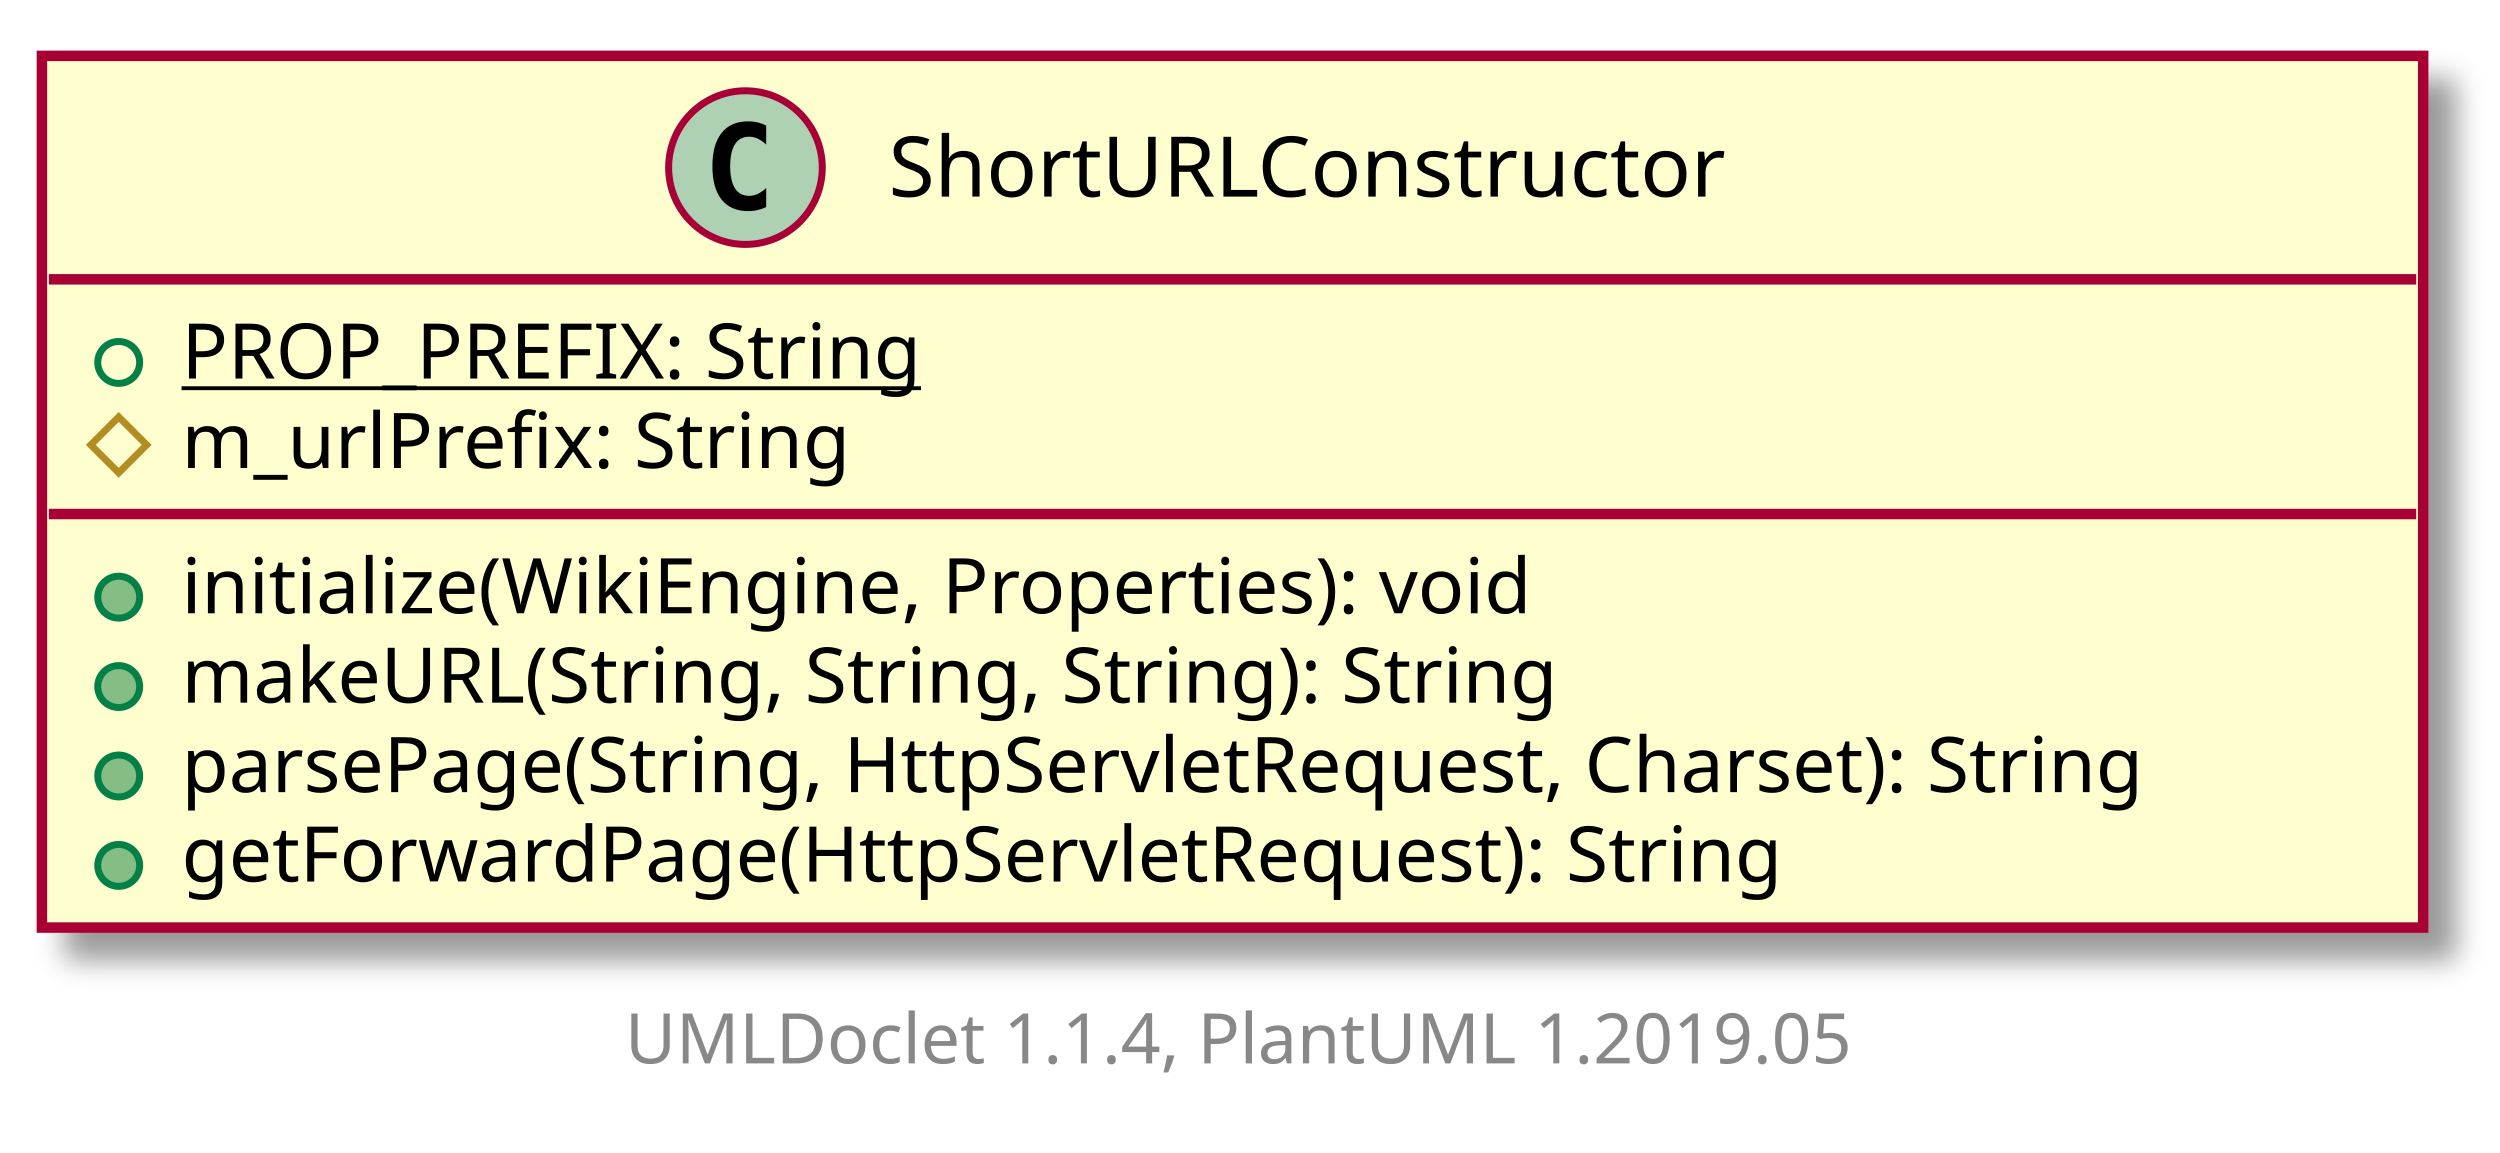
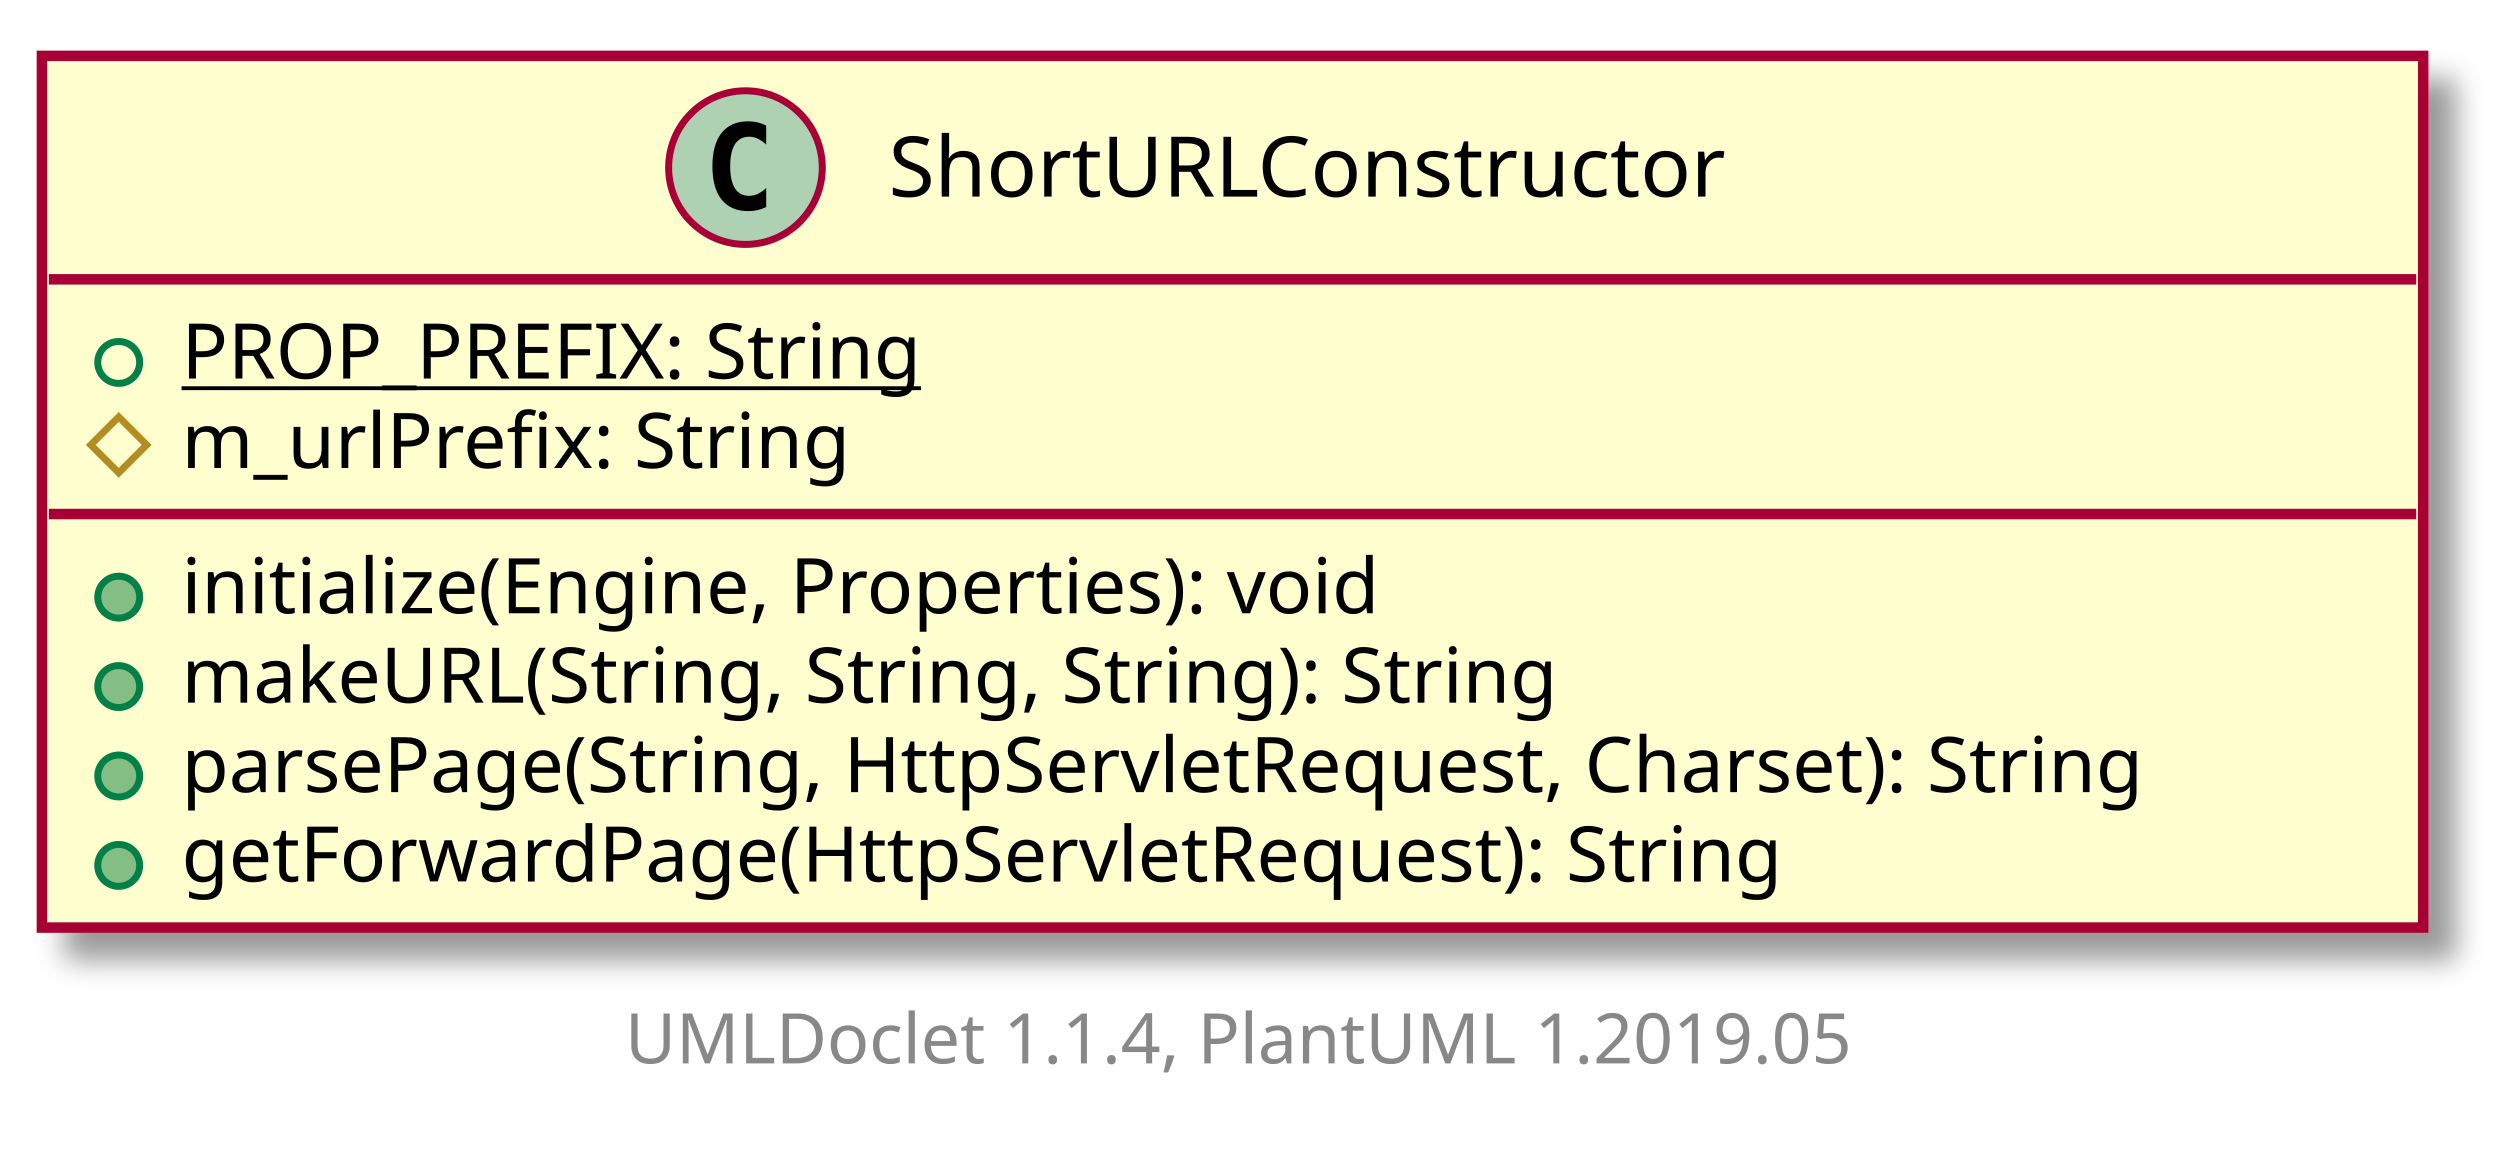
<svg xmlns="http://www.w3.org/2000/svg" xmlns:xlink="http://www.w3.org/1999/xlink" contentScriptType="application/ecmascript" contentStyleType="text/css" height="165px" preserveAspectRatio="none" style="width:358px;height:165px;" version="1.1" viewBox="0 0 358 165" width="358px" zoomAndPan="magnify">
  <defs>
-     <filter height="300%" id="fthv9aowox1tb" width="300%" x="-1" y="-1">
+     <filter height="300%" id="f1hme6ujg5u1j3" width="300%" x="-1" y="-1">
      <feGaussianBlur result="blurOut" stdDeviation="2.0" />
      <feColorMatrix in="blurOut" result="blurOut2" type="matrix" values="0 0 0 0 0 0 0 0 0 0 0 0 0 0 0 0 0 0 .4 0" />
      <feOffset dx="4.0" dy="4.0" in="blurOut2" result="blurOut3" />
      <feBlend in="SourceGraphic" in2="blurOut3" mode="normal" />
    </filter>
  </defs>
  <g>
    <a href="ShortURLConstructor.html" target="_top" xlink:actuate="onRequest" xlink:show="new" xlink:title="ShortURLConstructor.html" xlink:type="simple">
-       <rect fill="#FEFECE" filter="url(#fthv9aowox1tb)" height="124.828" id="ShortURLConstructor" style="stroke: #A80036; stroke-width: 1.5;" width="341" x="6" y="8" />
+       <rect fill="#FEFECE" filter="url(#f1hme6ujg5u1j3)" height="124.828" id="ShortURLConstructor" style="stroke: #A80036; stroke-width: 1.5;" width="341" x="6" y="8" />
      <ellipse cx="106.75" cy="24" fill="#ADD1B2" rx="11" ry="11" style="stroke: #A80036; stroke-width: 1.0;" />
      <path d="M109.719,29.641 Q109.141,29.938 108.5,30.086 Q107.859,30.234 107.156,30.234 Q104.656,30.234 103.336,28.586 Q102.016,26.938 102.016,23.812 Q102.016,20.688 103.336,19.031 Q104.656,17.375 107.156,17.375 Q107.859,17.375 108.508,17.531 Q109.156,17.688 109.719,17.984 L109.719,20.703 Q109.094,20.125 108.5,19.852 Q107.906,19.578 107.281,19.578 Q105.938,19.578 105.25,20.648 Q104.562,21.719 104.562,23.812 Q104.562,25.906 105.25,26.977 Q105.938,28.047 107.281,28.047 Q107.906,28.047 108.5,27.773 Q109.094,27.5 109.719,26.922 L109.719,29.641 Z " />
      <text fill="#000000" font-family="sans-serif" font-size="12" lengthAdjust="spacingAndGlyphs" textLength="131" x="127.25" y="28.154">ShortURLConstructor</text>
      <line style="stroke: #A80036; stroke-width: 1.5;" x1="7" x2="346" y1="40" y2="40" />
      <ellipse cx="17" cy="51.902" fill="none" rx="3" ry="3" style="stroke: #038048; stroke-width: 1.0;" />
      <text fill="#000000" font-family="sans-serif" font-size="11" lengthAdjust="spacingAndGlyphs" text-decoration="underline" textLength="115" x="26" y="54.21">PROP_PREFIX: String</text>
      <polygon fill="none" points="17,59.707,21,63.707,17,67.707,13,63.707" style="stroke: #B38D22; stroke-width: 1.0;" />
      <text fill="#000000" font-family="sans-serif" font-size="11" lengthAdjust="spacingAndGlyphs" textLength="106" x="26" y="67.015">m_urlPrefix: String</text>
      <line style="stroke: #A80036; stroke-width: 1.5;" x1="7" x2="346" y1="73.609" y2="73.609" />
      <ellipse cx="17" cy="85.512" fill="#84BE84" rx="3" ry="3" style="stroke: #038048; stroke-width: 1.0;" />
-       <text fill="#000000" font-family="sans-serif" font-size="11" lengthAdjust="spacingAndGlyphs" textLength="210" x="26" y="87.82">initialize(WikiEngine, Properties): void</text>
+       <text fill="#000000" font-family="sans-serif" font-size="11" lengthAdjust="spacingAndGlyphs" textLength="189" x="26" y="87.82">initialize(Engine, Properties): void</text>
      <ellipse cx="17" cy="98.316" fill="#84BE84" rx="3" ry="3" style="stroke: #038048; stroke-width: 1.0;" />
      <text fill="#000000" font-family="sans-serif" font-size="11" lengthAdjust="spacingAndGlyphs" textLength="220" x="26" y="100.624">makeURL(String, String, String): String</text>
      <ellipse cx="17" cy="111.121" fill="#84BE84" rx="3" ry="3" style="stroke: #038048; stroke-width: 1.0;" />
      <text fill="#000000" font-family="sans-serif" font-size="11" lengthAdjust="spacingAndGlyphs" textLength="315" x="26" y="113.429">parsePage(String, HttpServletRequest, Charset): String</text>
      <ellipse cx="17" cy="123.926" fill="#84BE84" rx="3" ry="3" style="stroke: #038048; stroke-width: 1.0;" />
      <text fill="#000000" font-family="sans-serif" font-size="11" lengthAdjust="spacingAndGlyphs" textLength="251" x="26" y="126.234">getForwardPage(HttpServletRequest): String</text>
    </a>
    <text fill="#888888" font-family="sans-serif" font-size="10" lengthAdjust="spacingAndGlyphs" textLength="186" x="89.5" y="152.282">UMLDoclet 1.1.4, PlantUML 1.2019.05</text>
  </g>
</svg>
